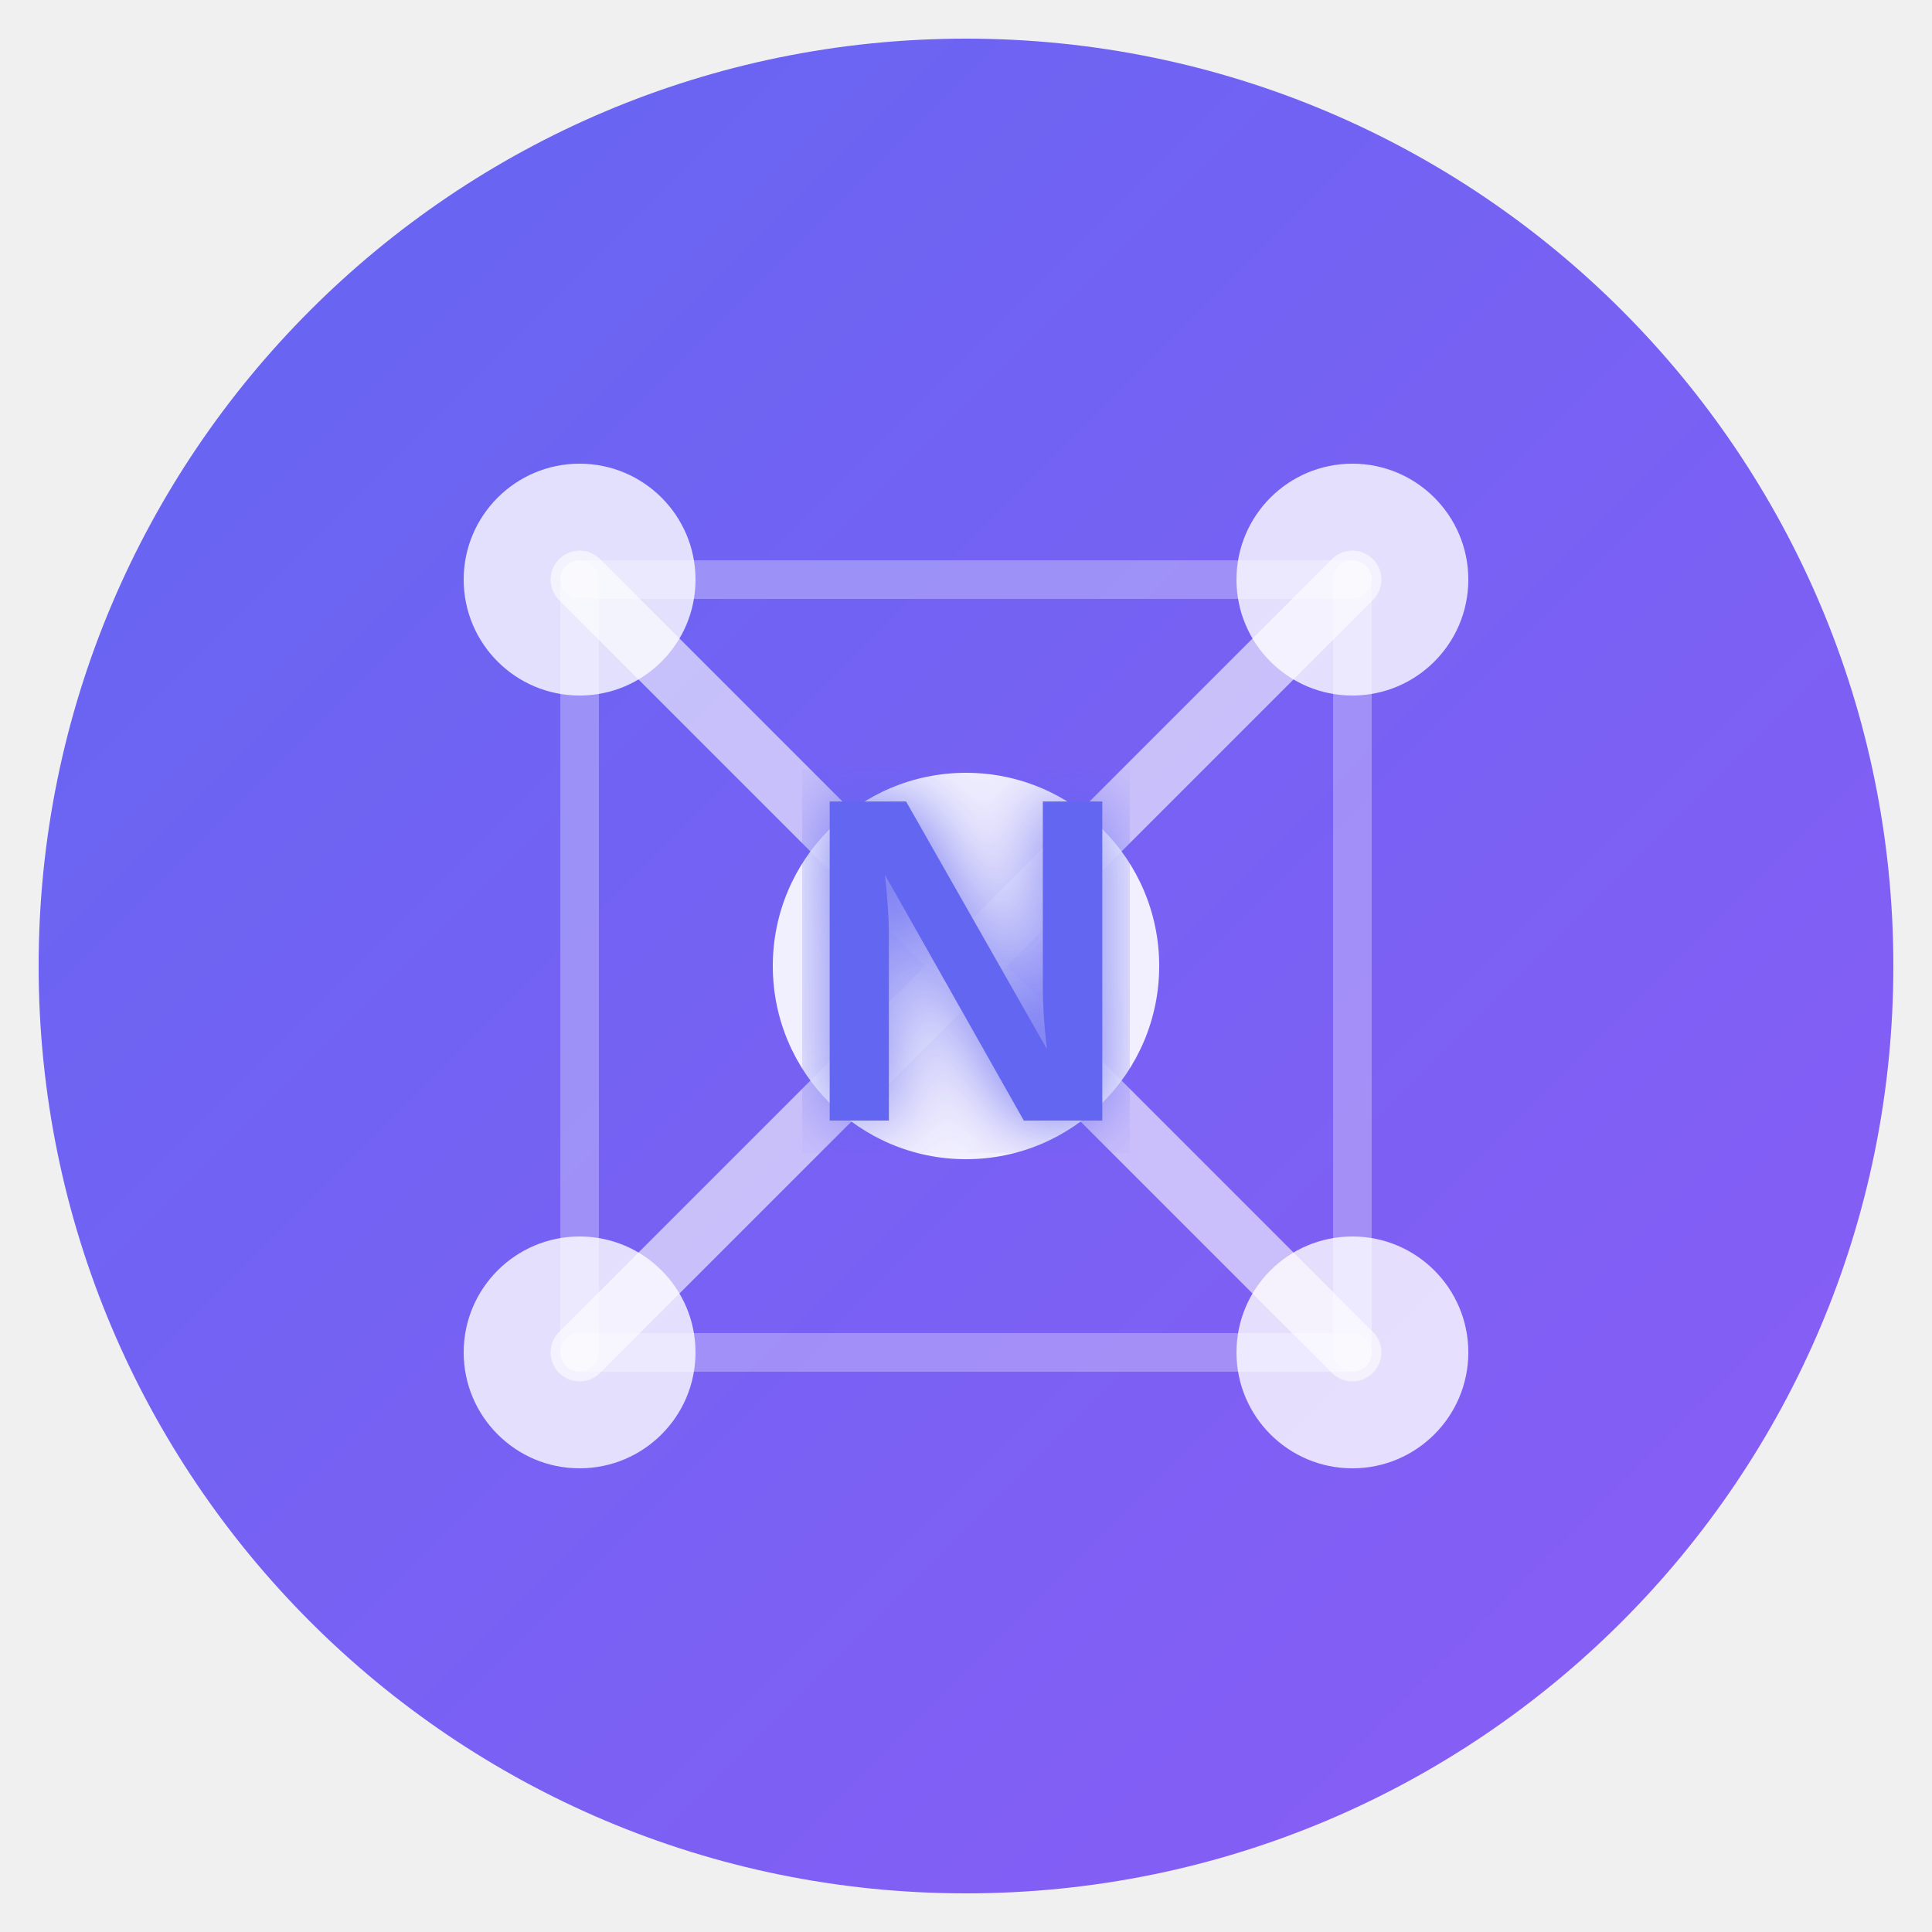
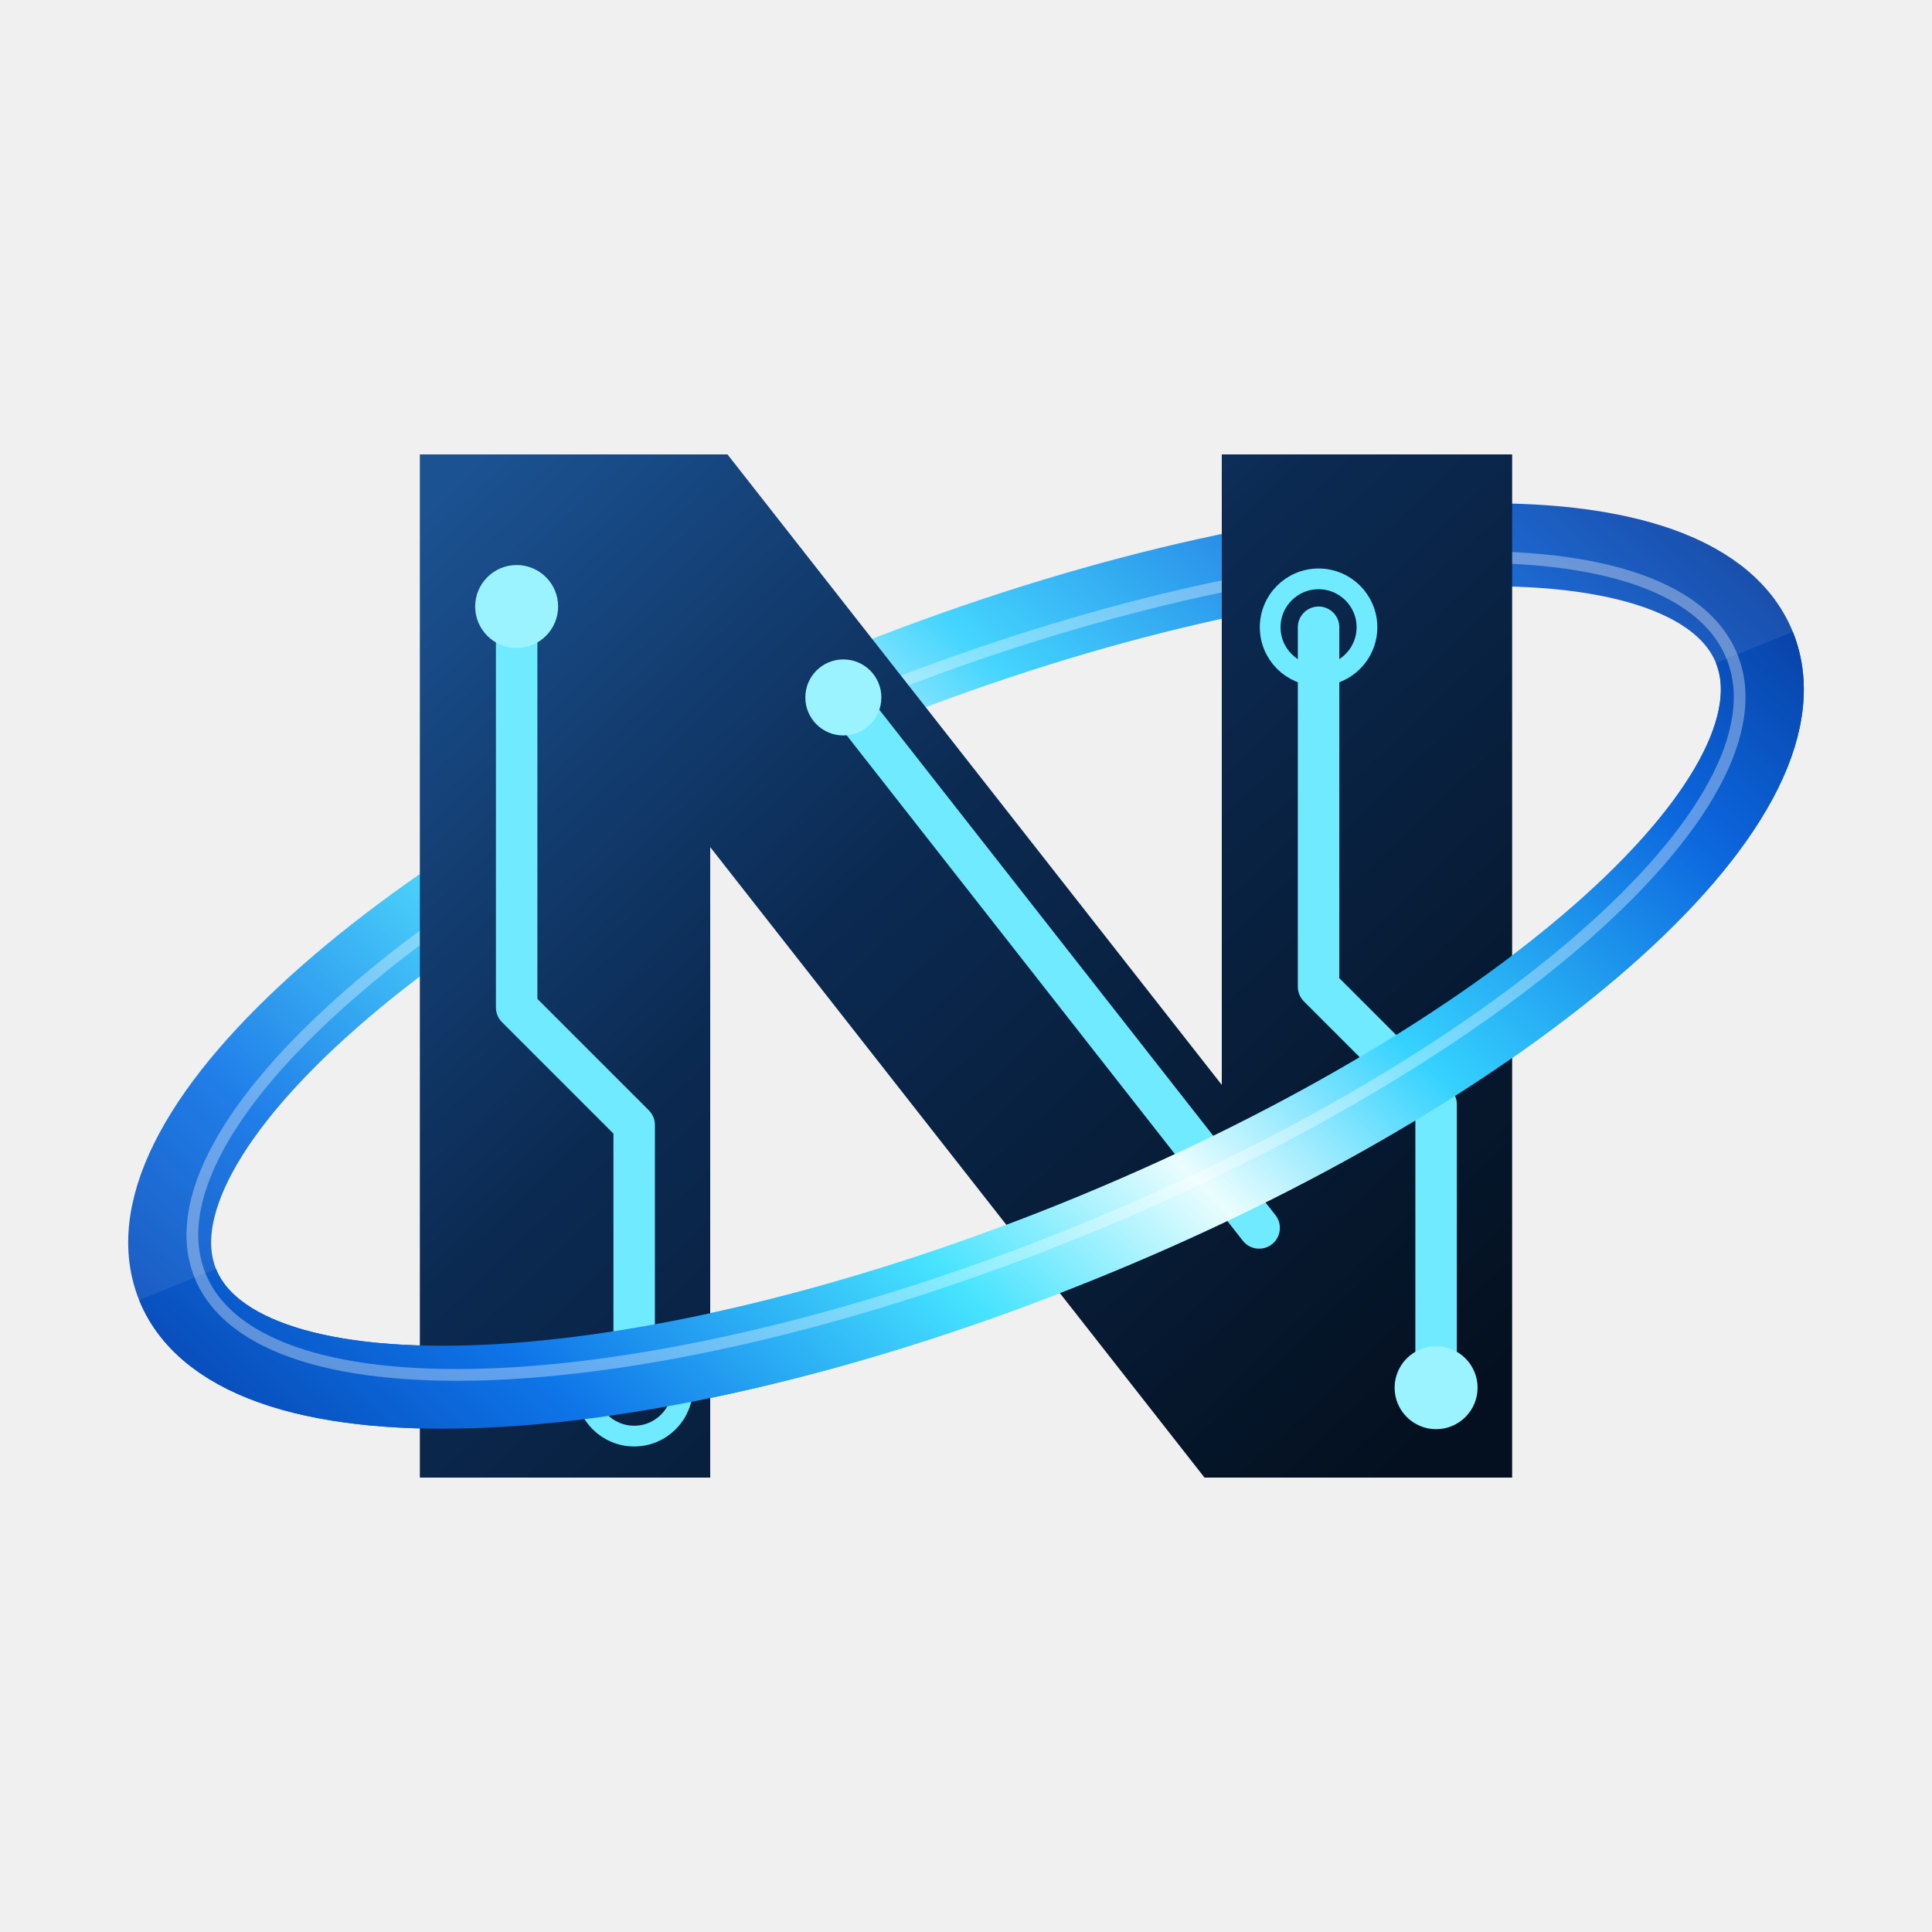
- <svg xmlns="http://www.w3.org/2000/svg" viewBox="0 0 100 100">
+ <svg xmlns="http://www.w3.org/2000/svg" viewBox="0.00 0.00 512.00 512.00" width="512.00" height="512.00" role="img" aria-label="Netrivium Technologies — Building the Connected Future">
  <defs>
-     <linearGradient id="iconGrad" x1="0%" y1="0%" x2="100%" y2="100%">
-       <stop offset="0%" style="stop-color:#6366f1;stop-opacity:1" />
-       <stop offset="100%" style="stop-color:#8b5cf6;stop-opacity:1" />
+     <clipPath id="r-fr">
+       <polygon points="-259.5,464.3 778.9,44.7 1020.2,641.8 -18.3,1061.4" />
+     </clipPath>
+     <linearGradient id="r-n" gradientUnits="userSpaceOnUse" x1="120" y1="104" x2="392" y2="392">
+       <stop offset="0" stop-color="#1B5292" />
+       <stop offset="0.42" stop-color="#0B2A52" />
+       <stop offset="1" stop-color="#04101F" />
    </linearGradient>
-     <filter id="glow">
-       <feGaussianBlur stdDeviation="2" result="coloredBlur" />
-       <feMerge>
-         <feMergeNode in="coloredBlur" />
-         <feMergeNode in="SourceGraphic" />
-       </feMerge>
-     </filter>
+     <linearGradient id="r-r" gradientUnits="userSpaceOnUse" x1="13.6" y1="369.8" x2="498.4" y2="142.2">
+       <stop offset="0" stop-color="#063DA8" />
+       <stop offset=".18" stop-color="#0E74E8" />
+       <stop offset=".37" stop-color="#46E3FF" />
+       <stop offset=".5" stop-color="#EAFDFF" />
+       <stop offset=".63" stop-color="#35D2FF" />
+       <stop offset=".82" stop-color="#0C67DE" />
+       <stop offset="1" stop-color="#06308C" />
+     </linearGradient>
+     <clipPath id="r-cn">
+       <path d="M98.0 404.0V108.0H187.0L330.0 290.4V108.0H414.0V404.0H325.0L182.0 221.6V404.0Z" />
+     </clipPath>
  </defs>
-   <circle cx="50" cy="50" r="48" fill="url(#iconGrad)" />
-   <circle cx="50" cy="50" r="10" fill="white" opacity="0.9" />
-   <circle cx="30" cy="30" r="6" fill="white" opacity="0.8" />
-   <circle cx="70" cy="30" r="6" fill="white" opacity="0.8" />
-   <circle cx="30" cy="70" r="6" fill="white" opacity="0.8" />
-   <circle cx="70" cy="70" r="6" fill="white" opacity="0.8" />
-   <line x1="50" y1="50" x2="30" y2="30" stroke="white" stroke-width="3" opacity="0.6" stroke-linecap="round" />
-   <line x1="50" y1="50" x2="70" y2="30" stroke="white" stroke-width="3" opacity="0.6" stroke-linecap="round" />
-   <line x1="50" y1="50" x2="30" y2="70" stroke="white" stroke-width="3" opacity="0.6" stroke-linecap="round" />
-   <line x1="50" y1="50" x2="70" y2="70" stroke="white" stroke-width="3" opacity="0.6" stroke-linecap="round" />
-   <line x1="30" y1="30" x2="70" y2="30" stroke="white" stroke-width="2" opacity="0.3" stroke-linecap="round" />
-   <line x1="30" y1="70" x2="70" y2="70" stroke="white" stroke-width="2" opacity="0.3" stroke-linecap="round" />
-   <line x1="30" y1="30" x2="30" y2="70" stroke="white" stroke-width="2" opacity="0.3" stroke-linecap="round" />
-   <line x1="70" y1="30" x2="70" y2="70" stroke="white" stroke-width="2" opacity="0.3" stroke-linecap="round" />
-   <text x="50" y="58" font-family="Arial, sans-serif" font-size="24" font-weight="900" fill="#6366f1" text-anchor="middle" filter="url(#glow)">N</text>
+   <g transform="translate(21.497 21.497) scale(0.91603)">
+     <g opacity=".92">
+       <ellipse cx="256" cy="256" rx="246" ry="86" transform="rotate(-22 256 256)" fill="none" stroke="url(#r-r)" stroke-width="24" />
+       <ellipse cx="256" cy="256" rx="239" ry="83.4" transform="rotate(-22 256 256)" fill="none" stroke="#FFFFFF" stroke-width="3.4" stroke-opacity=".34" />
+     </g>
+     <path d="M98.0 404.0V108.0H187.0L330.0 290.4V108.0H414.0V404.0H325.0L182.0 221.6V404.0Z" fill="url(#r-n)" />
+     <g clip-path="url(#r-cn)">
+       <g fill="none" stroke="#6FEAFF" stroke-width="12" stroke-linecap="round" stroke-linejoin="round">
+         <path d="M126 152L126 268L160 302L160 378" />
+         <path d="M220.514 178.303L340.806 331.779" />
+         <path d="M358 158L358 262L392 296L392 378" />
+       </g>
+       <g fill="#9BF3FF">
+         <circle cx="126" cy="152" r="12" />
+         <circle cx="392" cy="378" r="12" />
+         <circle cx="220.514" cy="178.303" r="11" />
+       </g>
+       <g fill="none" stroke="#6FEAFF" stroke-width="6">
+         <circle cx="160" cy="378" r="14" />
+         <circle cx="358" cy="158" r="14" />
+       </g>
+     </g>
+     <g clip-path="url(#r-fr)">
+       <ellipse cx="256" cy="256" rx="246" ry="86" transform="rotate(-22 256 256)" fill="none" stroke="url(#r-r)" stroke-width="24" />
+       <ellipse cx="256" cy="256" rx="239" ry="83.4" transform="rotate(-22 256 256)" fill="none" stroke="#FFFFFF" stroke-width="3.4" stroke-opacity=".34" />
+     </g>
+   </g>
</svg>
